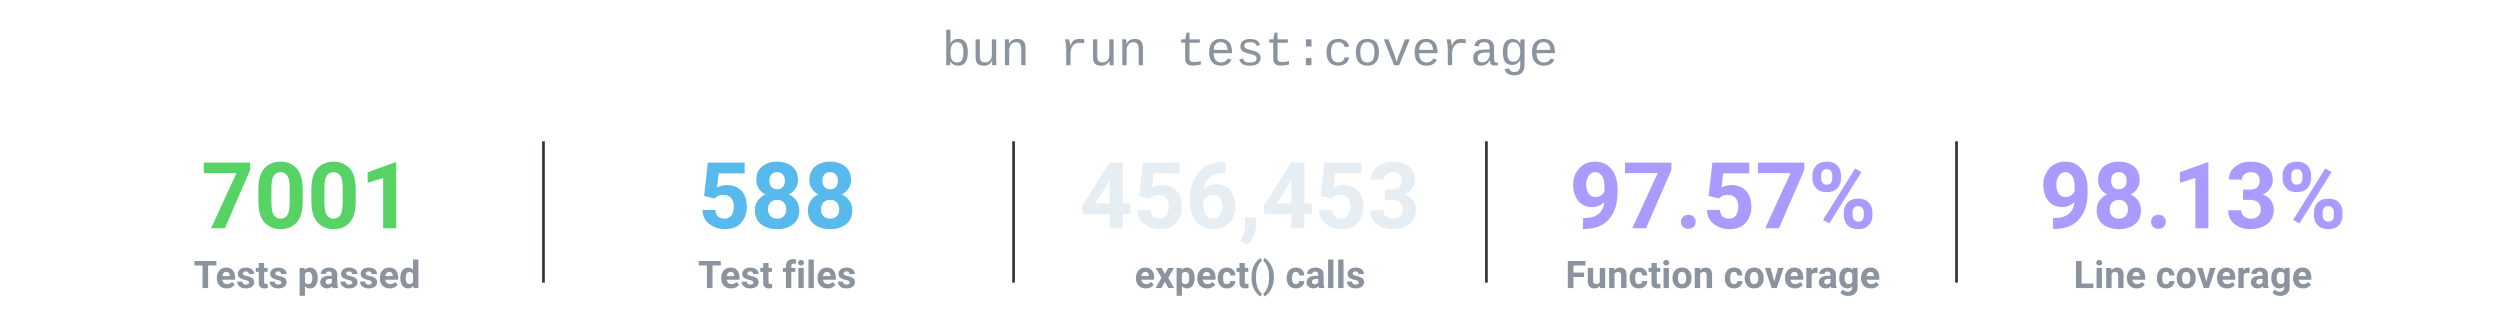
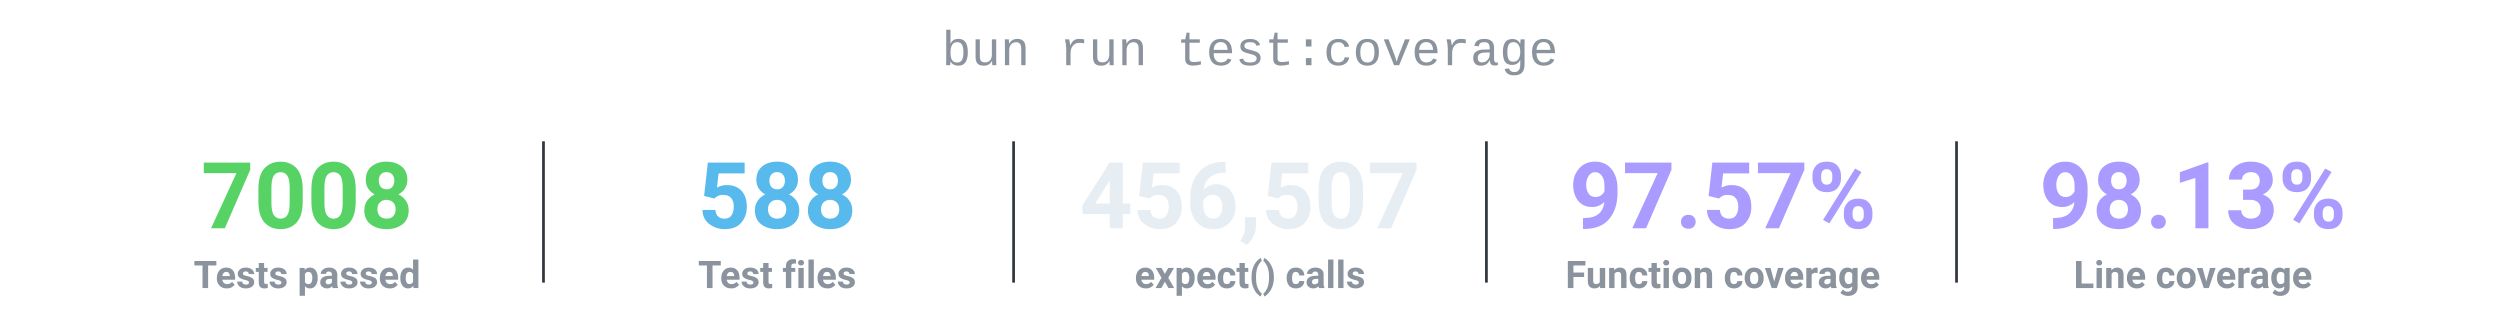
- <svg xmlns="http://www.w3.org/2000/svg" viewBox="0 0 920 122" width="920" height="122" role="img" aria-label="bun run test:coverage — 7001 tests passed, 588 test files, 456,453 expect() calls, 97.57% function coverage, 98.13% line coverage">
+ <svg xmlns="http://www.w3.org/2000/svg" viewBox="0 0 920 122" width="920" height="122" role="img" aria-label="bun run test:coverage — 7008 tests passed, 588 test files, 456,507 expect() calls, 97.57% function coverage, 98.13% line coverage">
  <style>
    .cmd { font-family: ui-monospace, SFMono-Regular, 'SF Mono', Menlo, Consolas, 'Liberation Mono', monospace; font-weight: 500; font-size: 18px; }
    .val { font-family: system-ui, -apple-system, BlinkMacSystemFont, 'Segoe UI', Roboto, sans-serif; font-weight: 700; font-size: 34px; }
    .lbl { font-family: system-ui, -apple-system, BlinkMacSystemFont, 'Segoe UI', Roboto, sans-serif; font-weight: 600; font-size: 14px; }
  </style>
  <text x="460" y="24" text-anchor="middle" class="cmd" fill="#8b949e">bun run test:coverage</text>
  <line x1="200" y1="52" x2="200" y2="104" stroke="#30363d" stroke-width="1" />
  <line x1="373" y1="52" x2="373" y2="104" stroke="#30363d" stroke-width="1" />
  <line x1="547" y1="52" x2="547" y2="104" stroke="#30363d" stroke-width="1" />
  <line x1="720" y1="52" x2="720" y2="104" stroke="#30363d" stroke-width="1" />
-   <text x="113" y="84" text-anchor="middle" class="val" fill="#56d364">7001</text>
+   <text x="113" y="84" text-anchor="middle" class="val" fill="#56d364">7008</text>
  <text x="113" y="106" text-anchor="middle" class="lbl" fill="#8b949e">Tests passed</text>
  <text x="286" y="84" text-anchor="middle" class="val" fill="#58b9ec">588</text>
  <text x="286" y="106" text-anchor="middle" class="lbl" fill="#8b949e">Test files</text>
-   <text x="460" y="84" text-anchor="middle" class="val" fill="#e6edf3">456,453</text>
+   <text x="460" y="84" text-anchor="middle" class="val" fill="#e6edf3">456,507</text>
  <text x="460" y="106" text-anchor="middle" class="lbl" fill="#8b949e">expect() calls</text>
  <text x="634" y="84" text-anchor="middle" class="val" fill="#a99bff">97.57%</text>
  <text x="634" y="106" text-anchor="middle" class="lbl" fill="#8b949e">Function coverage</text>
  <text x="807" y="84" text-anchor="middle" class="val" fill="#a99bff">98.13%</text>
  <text x="807" y="106" text-anchor="middle" class="lbl" fill="#8b949e">Line coverage</text>
</svg>
